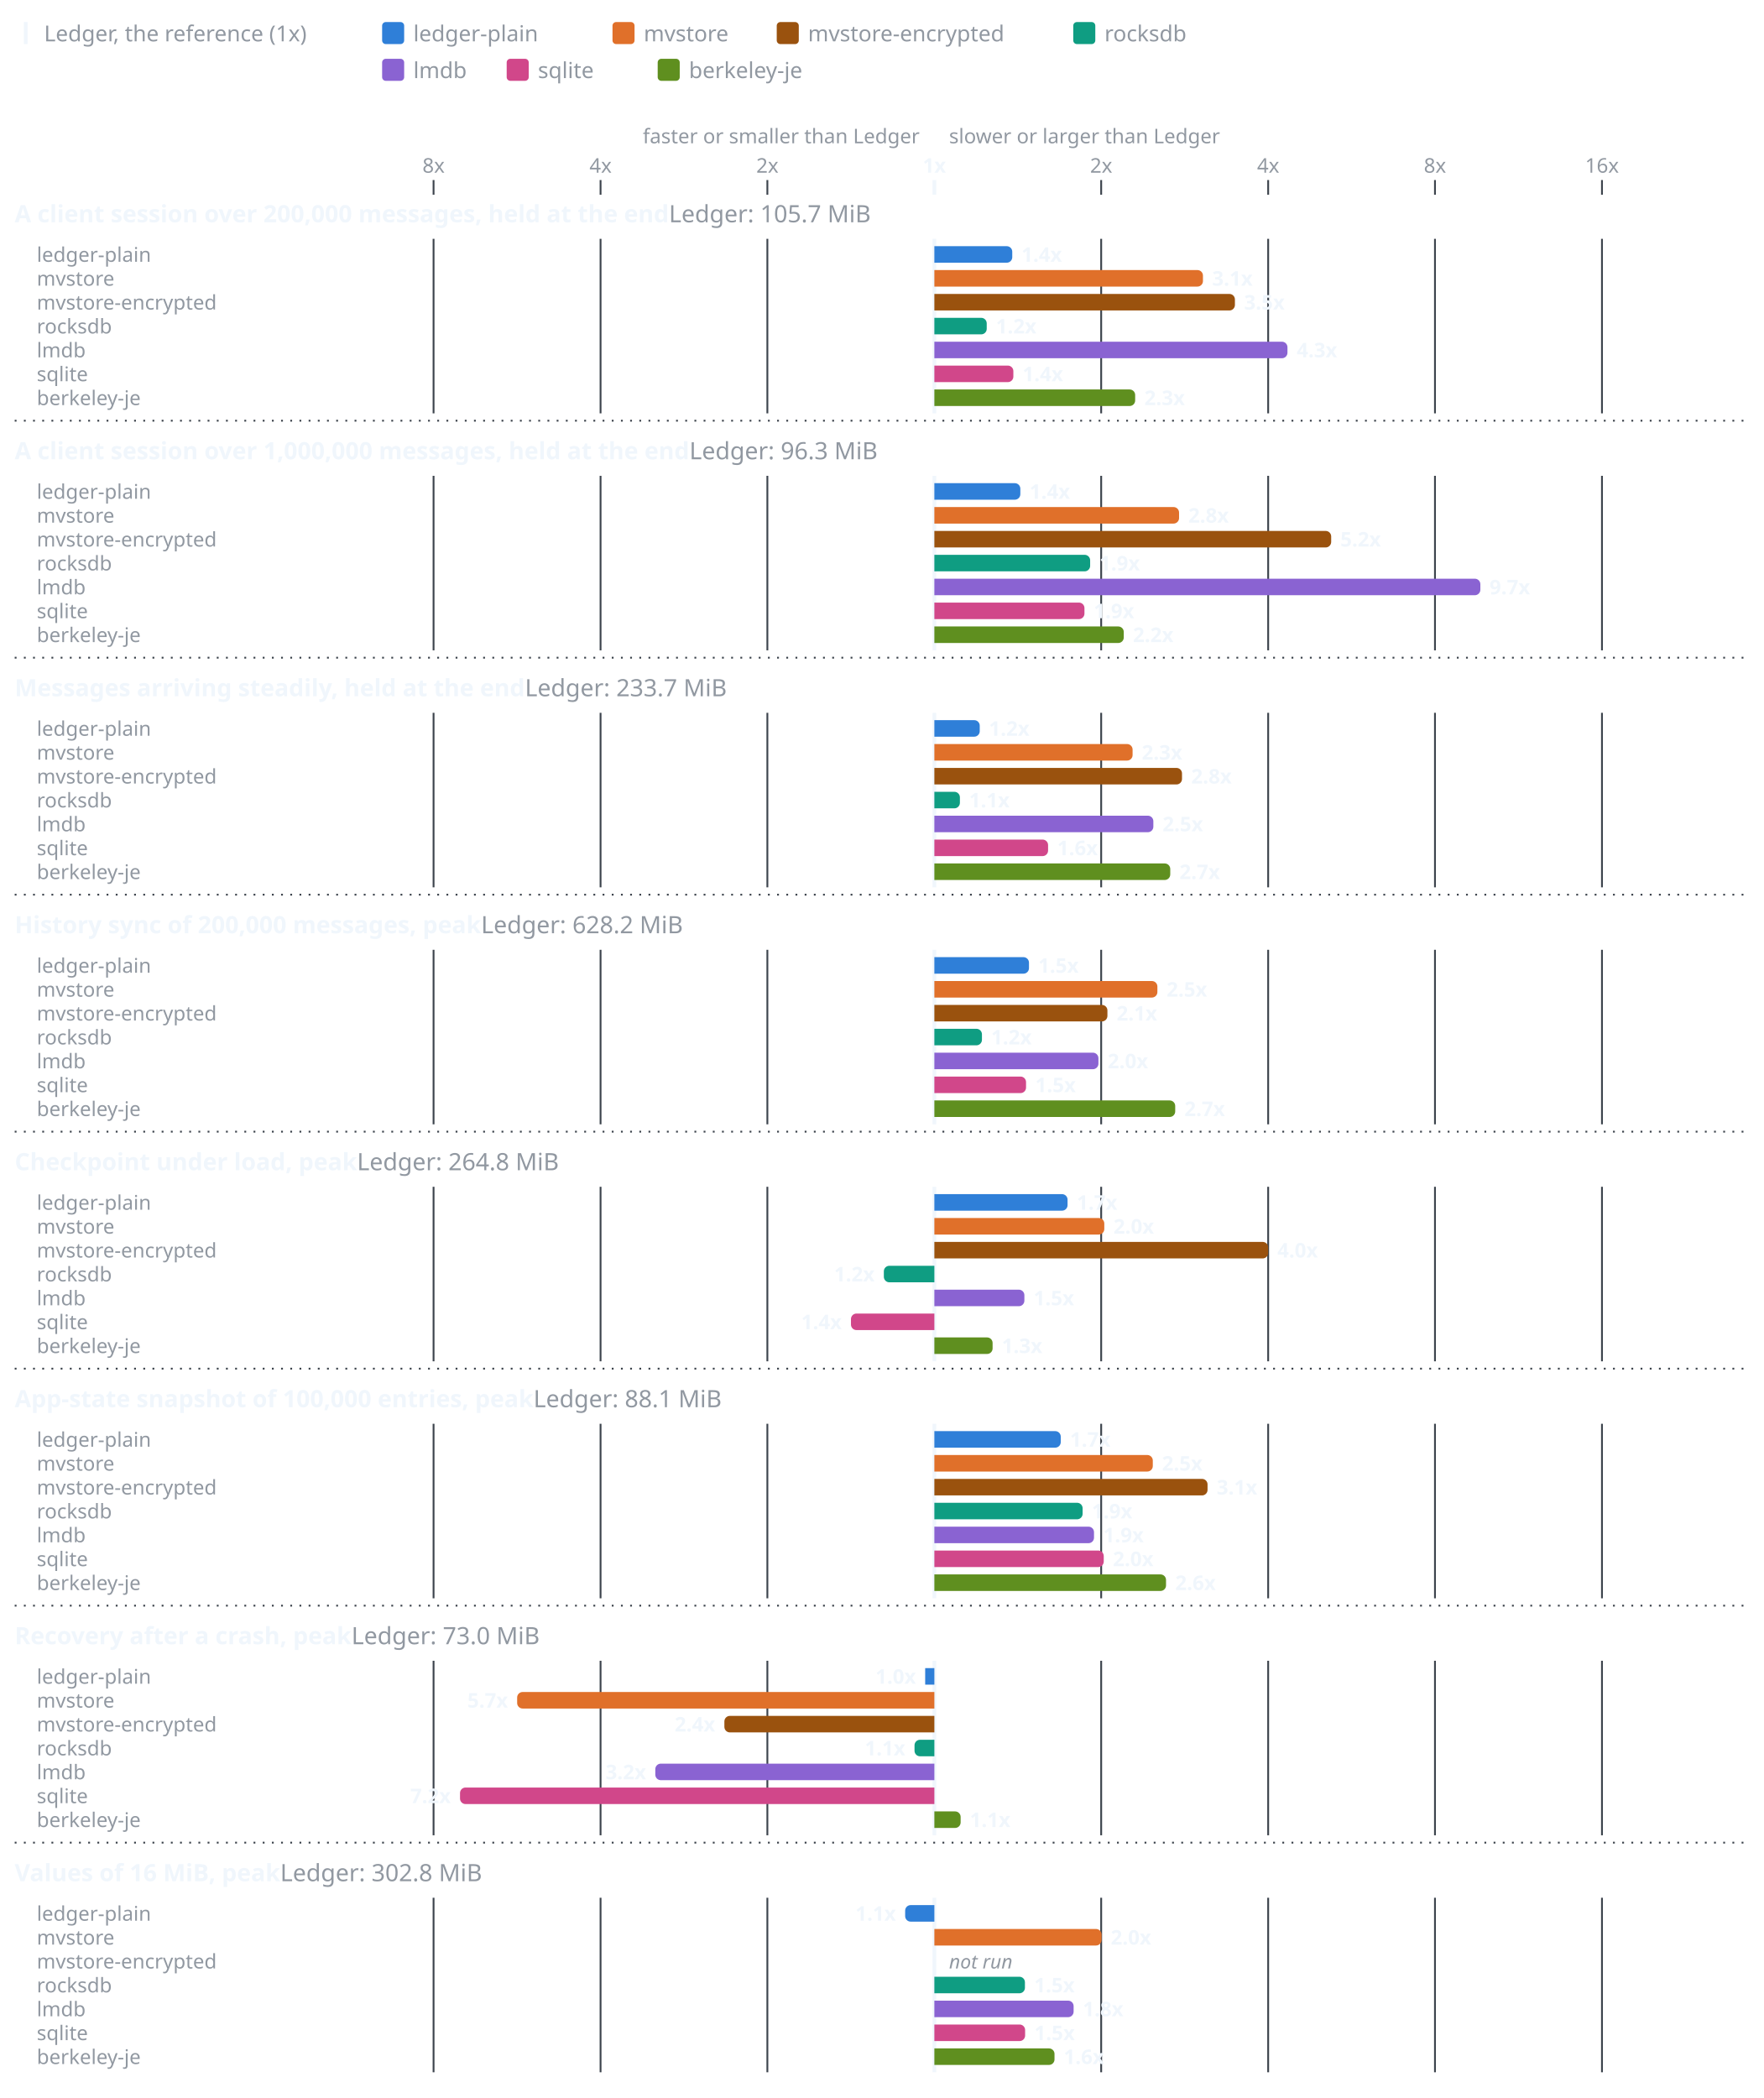
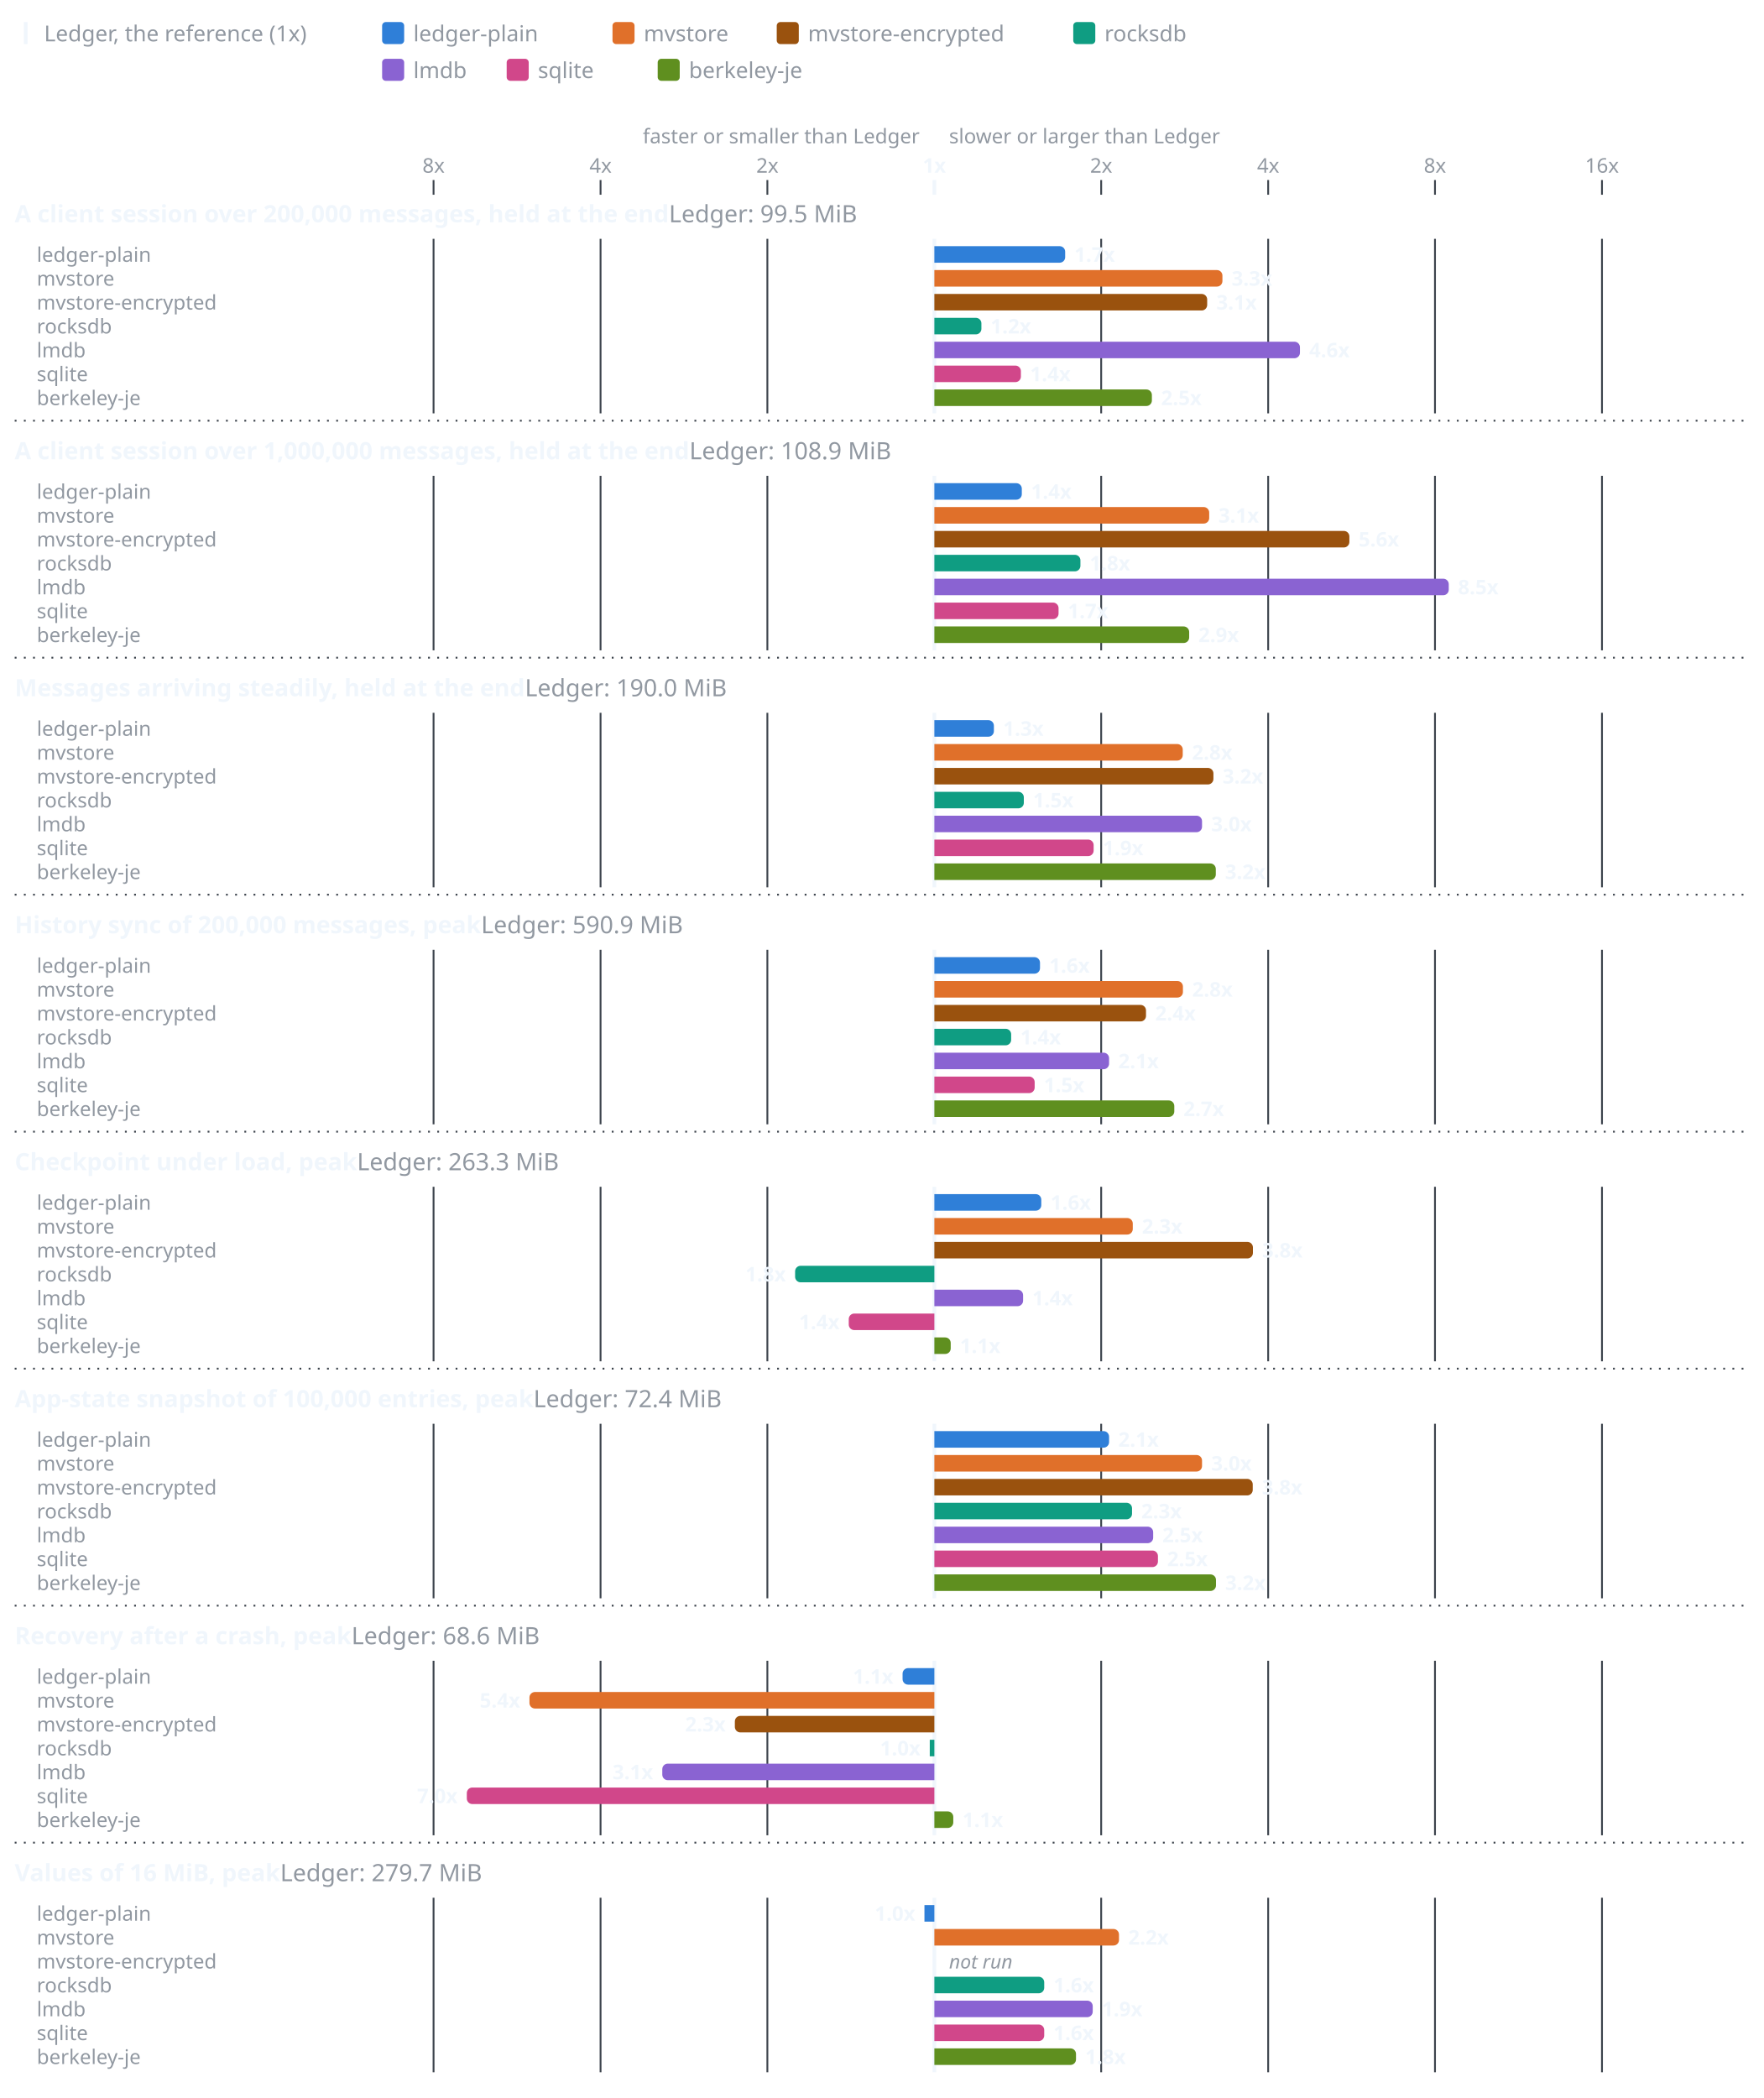
<svg xmlns="http://www.w3.org/2000/svg" viewBox="0 0 960 1142" width="960" height="1142" font-family="-apple-system, BlinkMacSystemFont, 'Segoe UI', 'Noto Sans', Helvetica, Arial, sans-serif" role="img" aria-label="Memory on Linux: each engine's cost relative to Ledger">
  <defs>
    <pattern id="hatch" width="5" height="5" patternUnits="userSpaceOnUse" patternTransform="rotate(45)">
      <rect width="5" height="5" fill="#8b949e" fill-opacity="0.25" />
      <line x1="0" y1="0" x2="0" y2="5" stroke="#8b949e" stroke-width="2.5" />
    </pattern>
  </defs>
  <line x1="14" y1="12" x2="14" y2="24" stroke="#f0f6fc" stroke-width="2" />
  <text x="24" y="22.5" font-size="12" fill="#9198a1">Ledger, the reference (1x)</text>
  <rect x="208" y="12" width="12" height="12" rx="2" fill="#2f7fd8" />
  <text x="225" y="22.5" font-size="12" fill="#9198a1">ledger-plain</text>
  <rect x="333.4" y="12" width="12" height="12" rx="2" fill="#e0702a" />
  <text x="350.4" y="22.5" font-size="12" fill="#9198a1">mvstore</text>
  <rect x="422.8" y="12" width="12" height="12" rx="2" fill="#9a520e" />
  <text x="439.8" y="22.5" font-size="12" fill="#9198a1">mvstore-encrypted</text>
  <rect x="584.2" y="12" width="12" height="12" rx="2" fill="#0f9d82" />
  <text x="601.2" y="22.5" font-size="12" fill="#9198a1">rocksdb</text>
  <rect x="208" y="32" width="12" height="12" rx="2" fill="#8a63d2" />
  <text x="225" y="42.5" font-size="12" fill="#9198a1">lmdb</text>
  <rect x="275.8" y="32" width="12" height="12" rx="2" fill="#d1478a" />
  <text x="292.8" y="42.5" font-size="12" fill="#9198a1">sqlite</text>
  <rect x="358.0" y="32" width="12" height="12" rx="2" fill="#5f8f1f" />
  <text x="375.0" y="42.5" font-size="12" fill="#9198a1">berkeley-je</text>
  <text x="500.6" y="78" font-size="11" text-anchor="end" fill="#9198a1">faster or smaller than Ledger</text>
  <text x="516.6" y="78" font-size="11" fill="#9198a1">slower or larger than Ledger</text>
  <line x1="236.0" y1="98.0" x2="236.0" y2="106.0" stroke="#3d444d" stroke-width="1" />
  <line x1="326.9" y1="98.0" x2="326.9" y2="106.0" stroke="#3d444d" stroke-width="1" />
  <line x1="417.7" y1="98.0" x2="417.7" y2="106.0" stroke="#3d444d" stroke-width="1" />
  <line x1="508.6" y1="98.0" x2="508.6" y2="106.0" stroke="#f0f6fc" stroke-width="2" />
  <line x1="599.4" y1="98.0" x2="599.4" y2="106.0" stroke="#3d444d" stroke-width="1" />
  <line x1="690.3" y1="98.0" x2="690.3" y2="106.0" stroke="#3d444d" stroke-width="1" />
  <line x1="781.1" y1="98.0" x2="781.1" y2="106.0" stroke="#3d444d" stroke-width="1" />
  <line x1="872.0" y1="98.0" x2="872.0" y2="106.0" stroke="#3d444d" stroke-width="1" />
  <text x="236.0" y="94" font-size="11" text-anchor="middle" fill="#9198a1">8x</text>
  <text x="326.9" y="94" font-size="11" text-anchor="middle" fill="#9198a1">4x</text>
  <text x="417.7" y="94" font-size="11" text-anchor="middle" fill="#9198a1">2x</text>
  <text x="508.6" y="94" font-size="11" text-anchor="middle" fill="#f0f6fc" font-weight="600">1x</text>
  <text x="599.4" y="94" font-size="11" text-anchor="middle" fill="#9198a1">2x</text>
  <text x="690.3" y="94" font-size="11" text-anchor="middle" fill="#9198a1">4x</text>
  <text x="781.1" y="94" font-size="11" text-anchor="middle" fill="#9198a1">8x</text>
  <text x="872.0" y="94" font-size="11" text-anchor="middle" fill="#9198a1">16x</text>
-   <text x="8" y="121" font-size="13" font-weight="600" fill="#f0f6fc">A client session over 200,000 messages, held at the end<tspan font-weight="400" fill="#9198a1">  Ledger: 105.7 MiB</tspan>
+   <text x="8" y="121" font-size="13" font-weight="600" fill="#f0f6fc">A client session over 200,000 messages, held at the end<tspan font-weight="400" fill="#9198a1">  Ledger: 99.5 MiB</tspan>
  </text>
  <line x1="236.0" y1="130.0" x2="236.0" y2="225.0" stroke="#3d444d" stroke-width="1" />
  <line x1="326.9" y1="130.0" x2="326.9" y2="225.0" stroke="#3d444d" stroke-width="1" />
  <line x1="417.7" y1="130.0" x2="417.7" y2="225.0" stroke="#3d444d" stroke-width="1" />
  <line x1="508.6" y1="130.0" x2="508.6" y2="225.0" stroke="#f0f6fc" stroke-width="2" />
  <line x1="599.4" y1="130.0" x2="599.4" y2="225.0" stroke="#3d444d" stroke-width="1" />
  <line x1="690.3" y1="130.0" x2="690.3" y2="225.0" stroke="#3d444d" stroke-width="1" />
  <line x1="781.1" y1="130.0" x2="781.1" y2="225.0" stroke="#3d444d" stroke-width="1" />
  <line x1="872.0" y1="130.0" x2="872.0" y2="225.0" stroke="#3d444d" stroke-width="1" />
  <text x="20" y="142.5" font-size="11" fill="#9198a1">ledger-plain</text>
-   <path d="M508.6,134.0H548.0a3,3 0 0 1 3,3v3a3,3 0 0 1 -3,3H508.6z" fill="#2f7fd8" />
-   <text x="556.0" y="142.5" font-size="11" font-weight="600" fill="#f0f6fc">1.4x</text>
+   <path d="M508.6,134.0H576.8a3,3 0 0 1 3,3v3a3,3 0 0 1 -3,3H508.6z" fill="#2f7fd8" />
+   <text x="584.8" y="142.5" font-size="11" font-weight="600" fill="#f0f6fc">1.7x</text>
  <text x="20" y="155.5" font-size="11" fill="#9198a1">mvstore</text>
-   <path d="M508.6,147.0H651.8a3,3 0 0 1 3,3v3a3,3 0 0 1 -3,3H508.6z" fill="#e0702a" />
-   <text x="659.8" y="155.5" font-size="11" font-weight="600" fill="#f0f6fc">3.1x</text>
+   <path d="M508.6,147.0H662.4a3,3 0 0 1 3,3v3a3,3 0 0 1 -3,3H508.6z" fill="#e0702a" />
+   <text x="670.4" y="155.5" font-size="11" font-weight="600" fill="#f0f6fc">3.3x</text>
  <text x="20" y="168.5" font-size="11" fill="#9198a1">mvstore-encrypted</text>
-   <path d="M508.6,160.0H669.2a3,3 0 0 1 3,3v3a3,3 0 0 1 -3,3H508.6z" fill="#9a520e" />
-   <text x="677.2" y="168.5" font-size="11" font-weight="600" fill="#f0f6fc">3.5x</text>
+   <path d="M508.6,160.0H654.1a3,3 0 0 1 3,3v3a3,3 0 0 1 -3,3H508.6z" fill="#9a520e" />
+   <text x="662.1" y="168.5" font-size="11" font-weight="600" fill="#f0f6fc">3.1x</text>
  <text x="20" y="181.5" font-size="11" fill="#9198a1">rocksdb</text>
-   <path d="M508.6,173.0H534.1a3,3 0 0 1 3,3v3a3,3 0 0 1 -3,3H508.6z" fill="#0f9d82" />
-   <text x="542.1" y="181.5" font-size="11" font-weight="600" fill="#f0f6fc">1.2x</text>
+   <path d="M508.6,173.0H531.2a3,3 0 0 1 3,3v3a3,3 0 0 1 -3,3H508.6z" fill="#0f9d82" />
+   <text x="539.2" y="181.5" font-size="11" font-weight="600" fill="#f0f6fc">1.2x</text>
  <text x="20" y="194.5" font-size="11" fill="#9198a1">lmdb</text>
-   <path d="M508.6,186.0H697.8a3,3 0 0 1 3,3v3a3,3 0 0 1 -3,3H508.6z" fill="#8a63d2" />
-   <text x="705.8" y="194.5" font-size="11" font-weight="600" fill="#f0f6fc">4.3x</text>
+   <path d="M508.6,186.0H704.6a3,3 0 0 1 3,3v3a3,3 0 0 1 -3,3H508.6z" fill="#8a63d2" />
+   <text x="712.6" y="194.5" font-size="11" font-weight="600" fill="#f0f6fc">4.6x</text>
  <text x="20" y="207.5" font-size="11" fill="#9198a1">sqlite</text>
-   <path d="M508.6,199.0H548.6a3,3 0 0 1 3,3v3a3,3 0 0 1 -3,3H508.6z" fill="#d1478a" />
-   <text x="556.6" y="207.5" font-size="11" font-weight="600" fill="#f0f6fc">1.4x</text>
+   <path d="M508.6,199.0H552.7a3,3 0 0 1 3,3v3a3,3 0 0 1 -3,3H508.6z" fill="#d1478a" />
+   <text x="560.7" y="207.5" font-size="11" font-weight="600" fill="#f0f6fc">1.4x</text>
  <text x="20" y="220.5" font-size="11" fill="#9198a1">berkeley-je</text>
-   <path d="M508.6,212.0H614.9a3,3 0 0 1 3,3v3a3,3 0 0 1 -3,3H508.6z" fill="#5f8f1f" />
-   <text x="622.9" y="220.5" font-size="11" font-weight="600" fill="#f0f6fc">2.3x</text>
+   <path d="M508.6,212.0H624.0a3,3 0 0 1 3,3v3a3,3 0 0 1 -3,3H508.6z" fill="#5f8f1f" />
+   <text x="632.0" y="220.5" font-size="11" font-weight="600" fill="#f0f6fc">2.5x</text>
  <line x1="8" y1="229.0" x2="952" y2="229.0" stroke="#3d444d" stroke-width="1" stroke-dasharray="1 4" />
-   <text x="8" y="250" font-size="13" font-weight="600" fill="#f0f6fc">A client session over 1,000,000 messages, held at the end<tspan font-weight="400" fill="#9198a1">  Ledger: 96.3 MiB</tspan>
+   <text x="8" y="250" font-size="13" font-weight="600" fill="#f0f6fc">A client session over 1,000,000 messages, held at the end<tspan font-weight="400" fill="#9198a1">  Ledger: 108.9 MiB</tspan>
  </text>
  <line x1="236.0" y1="259.0" x2="236.0" y2="354.0" stroke="#3d444d" stroke-width="1" />
  <line x1="326.9" y1="259.0" x2="326.9" y2="354.0" stroke="#3d444d" stroke-width="1" />
  <line x1="417.7" y1="259.0" x2="417.7" y2="354.0" stroke="#3d444d" stroke-width="1" />
  <line x1="508.6" y1="259.0" x2="508.6" y2="354.0" stroke="#f0f6fc" stroke-width="2" />
  <line x1="599.4" y1="259.0" x2="599.4" y2="354.0" stroke="#3d444d" stroke-width="1" />
  <line x1="690.3" y1="259.0" x2="690.3" y2="354.0" stroke="#3d444d" stroke-width="1" />
  <line x1="781.1" y1="259.0" x2="781.1" y2="354.0" stroke="#3d444d" stroke-width="1" />
  <line x1="872.0" y1="259.0" x2="872.0" y2="354.0" stroke="#3d444d" stroke-width="1" />
  <text x="20" y="271.5" font-size="11" fill="#9198a1">ledger-plain</text>
-   <path d="M508.6,263.0H552.4a3,3 0 0 1 3,3v3a3,3 0 0 1 -3,3H508.6z" fill="#2f7fd8" />
-   <text x="560.4" y="271.5" font-size="11" font-weight="600" fill="#f0f6fc">1.4x</text>
+   <path d="M508.6,263.0H553.2a3,3 0 0 1 3,3v3a3,3 0 0 1 -3,3H508.6z" fill="#2f7fd8" />
+   <text x="561.2" y="271.5" font-size="11" font-weight="600" fill="#f0f6fc">1.4x</text>
  <text x="20" y="284.5" font-size="11" fill="#9198a1">mvstore</text>
-   <path d="M508.6,276.0H638.8a3,3 0 0 1 3,3v3a3,3 0 0 1 -3,3H508.6z" fill="#e0702a" />
-   <text x="646.8" y="284.5" font-size="11" font-weight="600" fill="#f0f6fc">2.8x</text>
+   <path d="M508.6,276.0H655.2a3,3 0 0 1 3,3v3a3,3 0 0 1 -3,3H508.6z" fill="#e0702a" />
+   <text x="663.2" y="284.5" font-size="11" font-weight="600" fill="#f0f6fc">3.1x</text>
  <text x="20" y="297.5" font-size="11" fill="#9198a1">mvstore-encrypted</text>
-   <path d="M508.6,289.0H721.6a3,3 0 0 1 3,3v3a3,3 0 0 1 -3,3H508.6z" fill="#9a520e" />
-   <text x="729.6" y="297.5" font-size="11" font-weight="600" fill="#f0f6fc">5.2x</text>
+   <path d="M508.6,289.0H731.5a3,3 0 0 1 3,3v3a3,3 0 0 1 -3,3H508.6z" fill="#9a520e" />
+   <text x="739.5" y="297.5" font-size="11" font-weight="600" fill="#f0f6fc">5.6x</text>
  <text x="20" y="310.5" font-size="11" fill="#9198a1">rocksdb</text>
-   <path d="M508.6,302.0H590.4a3,3 0 0 1 3,3v3a3,3 0 0 1 -3,3H508.6z" fill="#0f9d82" />
-   <text x="598.4" y="310.5" font-size="11" font-weight="600" fill="#f0f6fc">1.9x</text>
+   <path d="M508.6,302.0H585.1a3,3 0 0 1 3,3v3a3,3 0 0 1 -3,3H508.6z" fill="#0f9d82" />
+   <text x="593.1" y="310.5" font-size="11" font-weight="600" fill="#f0f6fc">1.8x</text>
  <text x="20" y="323.5" font-size="11" fill="#9198a1">lmdb</text>
-   <path d="M508.6,315.0H802.8a3,3 0 0 1 3,3v3a3,3 0 0 1 -3,3H508.6z" fill="#8a63d2" />
-   <text x="810.8" y="323.5" font-size="11" font-weight="600" fill="#f0f6fc">9.7x</text>
+   <path d="M508.6,315.0H785.6a3,3 0 0 1 3,3v3a3,3 0 0 1 -3,3H508.6z" fill="#8a63d2" />
+   <text x="793.6" y="323.5" font-size="11" font-weight="600" fill="#f0f6fc">8.5x</text>
  <text x="20" y="336.5" font-size="11" fill="#9198a1">sqlite</text>
-   <path d="M508.6,328.0H587.3a3,3 0 0 1 3,3v3a3,3 0 0 1 -3,3H508.6z" fill="#d1478a" />
-   <text x="595.3" y="336.5" font-size="11" font-weight="600" fill="#f0f6fc">1.9x</text>
+   <path d="M508.6,328.0H573.2a3,3 0 0 1 3,3v3a3,3 0 0 1 -3,3H508.6z" fill="#d1478a" />
+   <text x="581.2" y="336.5" font-size="11" font-weight="600" fill="#f0f6fc">1.7x</text>
  <text x="20" y="349.5" font-size="11" fill="#9198a1">berkeley-je</text>
-   <path d="M508.6,341.0H608.7a3,3 0 0 1 3,3v3a3,3 0 0 1 -3,3H508.6z" fill="#5f8f1f" />
-   <text x="616.7" y="349.5" font-size="11" font-weight="600" fill="#f0f6fc">2.2x</text>
+   <path d="M508.6,341.0H644.3a3,3 0 0 1 3,3v3a3,3 0 0 1 -3,3H508.6z" fill="#5f8f1f" />
+   <text x="652.3" y="349.5" font-size="11" font-weight="600" fill="#f0f6fc">2.9x</text>
  <line x1="8" y1="358.0" x2="952" y2="358.0" stroke="#3d444d" stroke-width="1" stroke-dasharray="1 4" />
-   <text x="8" y="379" font-size="13" font-weight="600" fill="#f0f6fc">Messages arriving steadily, held at the end<tspan font-weight="400" fill="#9198a1">  Ledger: 233.7 MiB</tspan>
+   <text x="8" y="379" font-size="13" font-weight="600" fill="#f0f6fc">Messages arriving steadily, held at the end<tspan font-weight="400" fill="#9198a1">  Ledger: 190.0 MiB</tspan>
  </text>
  <line x1="236.0" y1="388.0" x2="236.0" y2="483.0" stroke="#3d444d" stroke-width="1" />
  <line x1="326.9" y1="388.0" x2="326.9" y2="483.0" stroke="#3d444d" stroke-width="1" />
  <line x1="417.7" y1="388.0" x2="417.7" y2="483.0" stroke="#3d444d" stroke-width="1" />
  <line x1="508.6" y1="388.0" x2="508.6" y2="483.0" stroke="#f0f6fc" stroke-width="2" />
  <line x1="599.4" y1="388.0" x2="599.4" y2="483.0" stroke="#3d444d" stroke-width="1" />
  <line x1="690.3" y1="388.0" x2="690.3" y2="483.0" stroke="#3d444d" stroke-width="1" />
  <line x1="781.1" y1="388.0" x2="781.1" y2="483.0" stroke="#3d444d" stroke-width="1" />
  <line x1="872.0" y1="388.0" x2="872.0" y2="483.0" stroke="#3d444d" stroke-width="1" />
  <text x="20" y="400.5" font-size="11" fill="#9198a1">ledger-plain</text>
-   <path d="M508.6,392.0H530.3a3,3 0 0 1 3,3v3a3,3 0 0 1 -3,3H508.6z" fill="#2f7fd8" />
-   <text x="538.3" y="400.5" font-size="11" font-weight="600" fill="#f0f6fc">1.2x</text>
+   <path d="M508.6,392.0H538.0a3,3 0 0 1 3,3v3a3,3 0 0 1 -3,3H508.6z" fill="#2f7fd8" />
+   <text x="546.0" y="400.5" font-size="11" font-weight="600" fill="#f0f6fc">1.3x</text>
  <text x="20" y="413.5" font-size="11" fill="#9198a1">mvstore</text>
-   <path d="M508.6,405.0H613.5a3,3 0 0 1 3,3v3a3,3 0 0 1 -3,3H508.6z" fill="#e0702a" />
-   <text x="621.5" y="413.5" font-size="11" font-weight="600" fill="#f0f6fc">2.3x</text>
+   <path d="M508.6,405.0H640.8a3,3 0 0 1 3,3v3a3,3 0 0 1 -3,3H508.6z" fill="#e0702a" />
+   <text x="648.8" y="413.5" font-size="11" font-weight="600" fill="#f0f6fc">2.8x</text>
  <text x="20" y="426.5" font-size="11" fill="#9198a1">mvstore-encrypted</text>
-   <path d="M508.6,418.0H640.4a3,3 0 0 1 3,3v3a3,3 0 0 1 -3,3H508.6z" fill="#9a520e" />
-   <text x="648.4" y="426.5" font-size="11" font-weight="600" fill="#f0f6fc">2.8x</text>
+   <path d="M508.6,418.0H657.5a3,3 0 0 1 3,3v3a3,3 0 0 1 -3,3H508.6z" fill="#9a520e" />
+   <text x="665.5" y="426.5" font-size="11" font-weight="600" fill="#f0f6fc">3.2x</text>
  <text x="20" y="439.5" font-size="11" fill="#9198a1">rocksdb</text>
-   <path d="M508.6,431.0H519.5a3,3 0 0 1 3,3v3a3,3 0 0 1 -3,3H508.6z" fill="#0f9d82" />
-   <text x="527.5" y="439.5" font-size="11" font-weight="600" fill="#f0f6fc">1.1x</text>
+   <path d="M508.6,431.0H554.3a3,3 0 0 1 3,3v3a3,3 0 0 1 -3,3H508.6z" fill="#0f9d82" />
+   <text x="562.3" y="439.5" font-size="11" font-weight="600" fill="#f0f6fc">1.5x</text>
  <text x="20" y="452.5" font-size="11" fill="#9198a1">lmdb</text>
-   <path d="M508.6,444.0H624.8a3,3 0 0 1 3,3v3a3,3 0 0 1 -3,3H508.6z" fill="#8a63d2" />
-   <text x="632.8" y="452.5" font-size="11" font-weight="600" fill="#f0f6fc">2.5x</text>
+   <path d="M508.6,444.0H651.3a3,3 0 0 1 3,3v3a3,3 0 0 1 -3,3H508.6z" fill="#8a63d2" />
+   <text x="659.3" y="452.5" font-size="11" font-weight="600" fill="#f0f6fc">3.0x</text>
  <text x="20" y="465.5" font-size="11" fill="#9198a1">sqlite</text>
-   <path d="M508.6,457.0H567.5a3,3 0 0 1 3,3v3a3,3 0 0 1 -3,3H508.6z" fill="#d1478a" />
-   <text x="575.5" y="465.5" font-size="11" font-weight="600" fill="#f0f6fc">1.6x</text>
+   <path d="M508.6,457.0H592.3a3,3 0 0 1 3,3v3a3,3 0 0 1 -3,3H508.6z" fill="#d1478a" />
+   <text x="600.3" y="465.5" font-size="11" font-weight="600" fill="#f0f6fc">1.9x</text>
  <text x="20" y="478.5" font-size="11" fill="#9198a1">berkeley-je</text>
-   <path d="M508.6,470.0H634.0a3,3 0 0 1 3,3v3a3,3 0 0 1 -3,3H508.6z" fill="#5f8f1f" />
-   <text x="642.0" y="478.5" font-size="11" font-weight="600" fill="#f0f6fc">2.7x</text>
+   <path d="M508.6,470.0H658.8a3,3 0 0 1 3,3v3a3,3 0 0 1 -3,3H508.6z" fill="#5f8f1f" />
+   <text x="666.8" y="478.5" font-size="11" font-weight="600" fill="#f0f6fc">3.2x</text>
  <line x1="8" y1="487.0" x2="952" y2="487.0" stroke="#3d444d" stroke-width="1" stroke-dasharray="1 4" />
-   <text x="8" y="508" font-size="13" font-weight="600" fill="#f0f6fc">History sync of 200,000 messages, peak<tspan font-weight="400" fill="#9198a1">  Ledger: 628.2 MiB</tspan>
+   <text x="8" y="508" font-size="13" font-weight="600" fill="#f0f6fc">History sync of 200,000 messages, peak<tspan font-weight="400" fill="#9198a1">  Ledger: 590.9 MiB</tspan>
  </text>
  <line x1="236.0" y1="517.0" x2="236.0" y2="612.0" stroke="#3d444d" stroke-width="1" />
  <line x1="326.9" y1="517.0" x2="326.9" y2="612.0" stroke="#3d444d" stroke-width="1" />
  <line x1="417.7" y1="517.0" x2="417.7" y2="612.0" stroke="#3d444d" stroke-width="1" />
  <line x1="508.6" y1="517.0" x2="508.6" y2="612.0" stroke="#f0f6fc" stroke-width="2" />
  <line x1="599.4" y1="517.0" x2="599.4" y2="612.0" stroke="#3d444d" stroke-width="1" />
  <line x1="690.3" y1="517.0" x2="690.3" y2="612.0" stroke="#3d444d" stroke-width="1" />
  <line x1="781.1" y1="517.0" x2="781.1" y2="612.0" stroke="#3d444d" stroke-width="1" />
  <line x1="872.0" y1="517.0" x2="872.0" y2="612.0" stroke="#3d444d" stroke-width="1" />
  <text x="20" y="529.5" font-size="11" fill="#9198a1">ledger-plain</text>
-   <path d="M508.6,521.0H557.1a3,3 0 0 1 3,3v3a3,3 0 0 1 -3,3H508.6z" fill="#2f7fd8" />
-   <text x="565.1" y="529.5" font-size="11" font-weight="600" fill="#f0f6fc">1.5x</text>
+   <path d="M508.6,521.0H563.1a3,3 0 0 1 3,3v3a3,3 0 0 1 -3,3H508.6z" fill="#2f7fd8" />
+   <text x="571.1" y="529.5" font-size="11" font-weight="600" fill="#f0f6fc">1.6x</text>
  <text x="20" y="542.5" font-size="11" fill="#9198a1">mvstore</text>
-   <path d="M508.6,534.0H627.0a3,3 0 0 1 3,3v3a3,3 0 0 1 -3,3H508.6z" fill="#e0702a" />
-   <text x="635.0" y="542.5" font-size="11" font-weight="600" fill="#f0f6fc">2.5x</text>
+   <path d="M508.6,534.0H640.9a3,3 0 0 1 3,3v3a3,3 0 0 1 -3,3H508.6z" fill="#e0702a" />
+   <text x="648.9" y="542.5" font-size="11" font-weight="600" fill="#f0f6fc">2.8x</text>
  <text x="20" y="555.5" font-size="11" fill="#9198a1">mvstore-encrypted</text>
-   <path d="M508.6,547.0H599.8a3,3 0 0 1 3,3v3a3,3 0 0 1 -3,3H508.6z" fill="#9a520e" />
-   <text x="607.8" y="555.5" font-size="11" font-weight="600" fill="#f0f6fc">2.1x</text>
+   <path d="M508.6,547.0H620.8a3,3 0 0 1 3,3v3a3,3 0 0 1 -3,3H508.6z" fill="#9a520e" />
+   <text x="628.8" y="555.5" font-size="11" font-weight="600" fill="#f0f6fc">2.4x</text>
  <text x="20" y="568.5" font-size="11" fill="#9198a1">rocksdb</text>
-   <path d="M508.6,560.0H531.5a3,3 0 0 1 3,3v3a3,3 0 0 1 -3,3H508.6z" fill="#0f9d82" />
-   <text x="539.5" y="568.5" font-size="11" font-weight="600" fill="#f0f6fc">1.2x</text>
+   <path d="M508.6,560.0H547.4a3,3 0 0 1 3,3v3a3,3 0 0 1 -3,3H508.6z" fill="#0f9d82" />
+   <text x="555.4" y="568.5" font-size="11" font-weight="600" fill="#f0f6fc">1.4x</text>
  <text x="20" y="581.5" font-size="11" fill="#9198a1">lmdb</text>
-   <path d="M508.6,573.0H594.9a3,3 0 0 1 3,3v3a3,3 0 0 1 -3,3H508.6z" fill="#8a63d2" />
-   <text x="602.9" y="581.5" font-size="11" font-weight="600" fill="#f0f6fc">2.0x</text>
+   <path d="M508.6,573.0H600.7a3,3 0 0 1 3,3v3a3,3 0 0 1 -3,3H508.6z" fill="#8a63d2" />
+   <text x="608.7" y="581.5" font-size="11" font-weight="600" fill="#f0f6fc">2.1x</text>
  <text x="20" y="594.5" font-size="11" fill="#9198a1">sqlite</text>
-   <path d="M508.6,586.0H555.5a3,3 0 0 1 3,3v3a3,3 0 0 1 -3,3H508.6z" fill="#d1478a" />
-   <text x="563.5" y="594.5" font-size="11" font-weight="600" fill="#f0f6fc">1.5x</text>
+   <path d="M508.6,586.0H560.2a3,3 0 0 1 3,3v3a3,3 0 0 1 -3,3H508.6z" fill="#d1478a" />
+   <text x="568.2" y="594.5" font-size="11" font-weight="600" fill="#f0f6fc">1.5x</text>
  <text x="20" y="607.5" font-size="11" fill="#9198a1">berkeley-je</text>
-   <path d="M508.6,599.0H636.7a3,3 0 0 1 3,3v3a3,3 0 0 1 -3,3H508.6z" fill="#5f8f1f" />
-   <text x="644.7" y="607.5" font-size="11" font-weight="600" fill="#f0f6fc">2.7x</text>
+   <path d="M508.6,599.0H636.2a3,3 0 0 1 3,3v3a3,3 0 0 1 -3,3H508.6z" fill="#5f8f1f" />
+   <text x="644.2" y="607.5" font-size="11" font-weight="600" fill="#f0f6fc">2.7x</text>
  <line x1="8" y1="616.0" x2="952" y2="616.0" stroke="#3d444d" stroke-width="1" stroke-dasharray="1 4" />
-   <text x="8" y="637" font-size="13" font-weight="600" fill="#f0f6fc">Checkpoint under load, peak<tspan font-weight="400" fill="#9198a1">  Ledger: 264.8 MiB</tspan>
+   <text x="8" y="637" font-size="13" font-weight="600" fill="#f0f6fc">Checkpoint under load, peak<tspan font-weight="400" fill="#9198a1">  Ledger: 263.3 MiB</tspan>
  </text>
  <line x1="236.0" y1="646.0" x2="236.0" y2="741.0" stroke="#3d444d" stroke-width="1" />
  <line x1="326.9" y1="646.0" x2="326.9" y2="741.0" stroke="#3d444d" stroke-width="1" />
  <line x1="417.7" y1="646.0" x2="417.7" y2="741.0" stroke="#3d444d" stroke-width="1" />
  <line x1="508.6" y1="646.0" x2="508.6" y2="741.0" stroke="#f0f6fc" stroke-width="2" />
  <line x1="599.4" y1="646.0" x2="599.4" y2="741.0" stroke="#3d444d" stroke-width="1" />
  <line x1="690.3" y1="646.0" x2="690.3" y2="741.0" stroke="#3d444d" stroke-width="1" />
  <line x1="781.1" y1="646.0" x2="781.1" y2="741.0" stroke="#3d444d" stroke-width="1" />
  <line x1="872.0" y1="646.0" x2="872.0" y2="741.0" stroke="#3d444d" stroke-width="1" />
  <text x="20" y="658.5" font-size="11" fill="#9198a1">ledger-plain</text>
-   <path d="M508.6,650.0H578.1a3,3 0 0 1 3,3v3a3,3 0 0 1 -3,3H508.6z" fill="#2f7fd8" />
-   <text x="586.1" y="658.5" font-size="11" font-weight="600" fill="#f0f6fc">1.7x</text>
+   <path d="M508.6,650.0H563.8a3,3 0 0 1 3,3v3a3,3 0 0 1 -3,3H508.6z" fill="#2f7fd8" />
+   <text x="571.8" y="658.5" font-size="11" font-weight="600" fill="#f0f6fc">1.6x</text>
  <text x="20" y="671.5" font-size="11" fill="#9198a1">mvstore</text>
-   <path d="M508.6,663.0H598.1a3,3 0 0 1 3,3v3a3,3 0 0 1 -3,3H508.6z" fill="#e0702a" />
-   <text x="606.1" y="671.5" font-size="11" font-weight="600" fill="#f0f6fc">2.0x</text>
+   <path d="M508.6,663.0H613.6a3,3 0 0 1 3,3v3a3,3 0 0 1 -3,3H508.6z" fill="#e0702a" />
+   <text x="621.6" y="671.5" font-size="11" font-weight="600" fill="#f0f6fc">2.3x</text>
  <text x="20" y="684.5" font-size="11" fill="#9198a1">mvstore-encrypted</text>
-   <path d="M508.6,676.0H687.3a3,3 0 0 1 3,3v3a3,3 0 0 1 -3,3H508.6z" fill="#9a520e" />
-   <text x="695.3" y="684.5" font-size="11" font-weight="600" fill="#f0f6fc">4.0x</text>
+   <path d="M508.6,676.0H679.0a3,3 0 0 1 3,3v3a3,3 0 0 1 -3,3H508.6z" fill="#9a520e" />
+   <text x="687.0" y="684.5" font-size="11" font-weight="600" fill="#f0f6fc">3.8x</text>
  <text x="20" y="697.5" font-size="11" fill="#9198a1">rocksdb</text>
-   <path d="M508.6,689.0H484.1a3,3 0 0 0 -3,3v3a3,3 0 0 0 3,3H508.6z" fill="#0f9d82" />
-   <text x="476.1" y="697.5" font-size="11" font-weight="600" text-anchor="end" fill="#f0f6fc">1.2x</text>
+   <path d="M508.6,689.0H435.8a3,3 0 0 0 -3,3v3a3,3 0 0 0 3,3H508.6z" fill="#0f9d82" />
+   <text x="427.8" y="697.5" font-size="11" font-weight="600" text-anchor="end" fill="#f0f6fc">1.8x</text>
  <text x="20" y="710.5" font-size="11" fill="#9198a1">lmdb</text>
-   <path d="M508.6,702.0H554.6a3,3 0 0 1 3,3v3a3,3 0 0 1 -3,3H508.6z" fill="#8a63d2" />
-   <text x="562.6" y="710.5" font-size="11" font-weight="600" fill="#f0f6fc">1.5x</text>
+   <path d="M508.6,702.0H553.9a3,3 0 0 1 3,3v3a3,3 0 0 1 -3,3H508.6z" fill="#8a63d2" />
+   <text x="561.9" y="710.5" font-size="11" font-weight="600" fill="#f0f6fc">1.4x</text>
  <text x="20" y="723.5" font-size="11" fill="#9198a1">sqlite</text>
-   <path d="M508.6,715.0H466.2a3,3 0 0 0 -3,3v3a3,3 0 0 0 3,3H508.6z" fill="#d1478a" />
-   <text x="458.2" y="723.5" font-size="11" font-weight="600" text-anchor="end" fill="#f0f6fc">1.4x</text>
+   <path d="M508.6,715.0H465.0a3,3 0 0 0 -3,3v3a3,3 0 0 0 3,3H508.6z" fill="#d1478a" />
+   <text x="457.0" y="723.5" font-size="11" font-weight="600" text-anchor="end" fill="#f0f6fc">1.4x</text>
  <text x="20" y="736.5" font-size="11" fill="#9198a1">berkeley-je</text>
-   <path d="M508.6,728.0H537.3a3,3 0 0 1 3,3v3a3,3 0 0 1 -3,3H508.6z" fill="#5f8f1f" />
-   <text x="545.3" y="736.5" font-size="11" font-weight="600" fill="#f0f6fc">1.3x</text>
+   <path d="M508.6,728.0H514.5a3,3 0 0 1 3,3v3a3,3 0 0 1 -3,3H508.6z" fill="#5f8f1f" />
+   <text x="522.5" y="736.5" font-size="11" font-weight="600" fill="#f0f6fc">1.1x</text>
  <line x1="8" y1="745.0" x2="952" y2="745.0" stroke="#3d444d" stroke-width="1" stroke-dasharray="1 4" />
-   <text x="8" y="766" font-size="13" font-weight="600" fill="#f0f6fc">App-state snapshot of 100,000 entries, peak<tspan font-weight="400" fill="#9198a1">  Ledger: 88.1 MiB</tspan>
+   <text x="8" y="766" font-size="13" font-weight="600" fill="#f0f6fc">App-state snapshot of 100,000 entries, peak<tspan font-weight="400" fill="#9198a1">  Ledger: 72.4 MiB</tspan>
  </text>
  <line x1="236.0" y1="775.0" x2="236.0" y2="870.0" stroke="#3d444d" stroke-width="1" />
  <line x1="326.9" y1="775.0" x2="326.9" y2="870.0" stroke="#3d444d" stroke-width="1" />
  <line x1="417.7" y1="775.0" x2="417.7" y2="870.0" stroke="#3d444d" stroke-width="1" />
  <line x1="508.6" y1="775.0" x2="508.6" y2="870.0" stroke="#f0f6fc" stroke-width="2" />
  <line x1="599.4" y1="775.0" x2="599.4" y2="870.0" stroke="#3d444d" stroke-width="1" />
  <line x1="690.3" y1="775.0" x2="690.3" y2="870.0" stroke="#3d444d" stroke-width="1" />
  <line x1="781.1" y1="775.0" x2="781.1" y2="870.0" stroke="#3d444d" stroke-width="1" />
  <line x1="872.0" y1="775.0" x2="872.0" y2="870.0" stroke="#3d444d" stroke-width="1" />
  <text x="20" y="787.5" font-size="11" fill="#9198a1">ledger-plain</text>
-   <path d="M508.6,779.0H574.4a3,3 0 0 1 3,3v3a3,3 0 0 1 -3,3H508.6z" fill="#2f7fd8" />
-   <text x="582.4" y="787.5" font-size="11" font-weight="600" fill="#f0f6fc">1.7x</text>
+   <path d="M508.6,779.0H600.7a3,3 0 0 1 3,3v3a3,3 0 0 1 -3,3H508.6z" fill="#2f7fd8" />
+   <text x="608.7" y="787.5" font-size="11" font-weight="600" fill="#f0f6fc">2.1x</text>
  <text x="20" y="800.5" font-size="11" fill="#9198a1">mvstore</text>
-   <path d="M508.6,792.0H624.5a3,3 0 0 1 3,3v3a3,3 0 0 1 -3,3H508.6z" fill="#e0702a" />
-   <text x="632.5" y="800.5" font-size="11" font-weight="600" fill="#f0f6fc">2.5x</text>
+   <path d="M508.6,792.0H651.3a3,3 0 0 1 3,3v3a3,3 0 0 1 -3,3H508.6z" fill="#e0702a" />
+   <text x="659.3" y="800.5" font-size="11" font-weight="600" fill="#f0f6fc">3.0x</text>
  <text x="20" y="813.5" font-size="11" fill="#9198a1">mvstore-encrypted</text>
-   <path d="M508.6,805.0H654.3a3,3 0 0 1 3,3v3a3,3 0 0 1 -3,3H508.6z" fill="#9a520e" />
-   <text x="662.3" y="813.5" font-size="11" font-weight="600" fill="#f0f6fc">3.1x</text>
+   <path d="M508.6,805.0H678.9a3,3 0 0 1 3,3v3a3,3 0 0 1 -3,3H508.6z" fill="#9a520e" />
+   <text x="686.9" y="813.5" font-size="11" font-weight="600" fill="#f0f6fc">3.8x</text>
  <text x="20" y="826.5" font-size="11" fill="#9198a1">rocksdb</text>
-   <path d="M508.6,818.0H586.3a3,3 0 0 1 3,3v3a3,3 0 0 1 -3,3H508.6z" fill="#0f9d82" />
-   <text x="594.3" y="826.5" font-size="11" font-weight="600" fill="#f0f6fc">1.9x</text>
+   <path d="M508.6,818.0H613.2a3,3 0 0 1 3,3v3a3,3 0 0 1 -3,3H508.6z" fill="#0f9d82" />
+   <text x="621.2" y="826.5" font-size="11" font-weight="600" fill="#f0f6fc">2.3x</text>
  <text x="20" y="839.5" font-size="11" fill="#9198a1">lmdb</text>
-   <path d="M508.6,831.0H592.5a3,3 0 0 1 3,3v3a3,3 0 0 1 -3,3H508.6z" fill="#8a63d2" />
-   <text x="600.5" y="839.5" font-size="11" font-weight="600" fill="#f0f6fc">1.9x</text>
+   <path d="M508.6,831.0H624.7a3,3 0 0 1 3,3v3a3,3 0 0 1 -3,3H508.6z" fill="#8a63d2" />
+   <text x="632.7" y="839.5" font-size="11" font-weight="600" fill="#f0f6fc">2.5x</text>
  <text x="20" y="852.5" font-size="11" fill="#9198a1">sqlite</text>
-   <path d="M508.6,844.0H597.8a3,3 0 0 1 3,3v3a3,3 0 0 1 -3,3H508.6z" fill="#d1478a" />
-   <text x="605.8" y="852.5" font-size="11" font-weight="600" fill="#f0f6fc">2.0x</text>
+   <path d="M508.6,844.0H627.3a3,3 0 0 1 3,3v3a3,3 0 0 1 -3,3H508.6z" fill="#d1478a" />
+   <text x="635.3" y="852.5" font-size="11" font-weight="600" fill="#f0f6fc">2.5x</text>
  <text x="20" y="865.5" font-size="11" fill="#9198a1">berkeley-je</text>
-   <path d="M508.6,857.0H631.7a3,3 0 0 1 3,3v3a3,3 0 0 1 -3,3H508.6z" fill="#5f8f1f" />
-   <text x="639.7" y="865.5" font-size="11" font-weight="600" fill="#f0f6fc">2.6x</text>
+   <path d="M508.6,857.0H658.9a3,3 0 0 1 3,3v3a3,3 0 0 1 -3,3H508.6z" fill="#5f8f1f" />
+   <text x="666.9" y="865.5" font-size="11" font-weight="600" fill="#f0f6fc">3.2x</text>
  <line x1="8" y1="874.0" x2="952" y2="874.0" stroke="#3d444d" stroke-width="1" stroke-dasharray="1 4" />
-   <text x="8" y="895" font-size="13" font-weight="600" fill="#f0f6fc">Recovery after a crash, peak<tspan font-weight="400" fill="#9198a1">  Ledger: 73.0 MiB</tspan>
+   <text x="8" y="895" font-size="13" font-weight="600" fill="#f0f6fc">Recovery after a crash, peak<tspan font-weight="400" fill="#9198a1">  Ledger: 68.6 MiB</tspan>
  </text>
  <line x1="236.0" y1="904.0" x2="236.0" y2="999.0" stroke="#3d444d" stroke-width="1" />
  <line x1="326.9" y1="904.0" x2="326.9" y2="999.0" stroke="#3d444d" stroke-width="1" />
  <line x1="417.7" y1="904.0" x2="417.7" y2="999.0" stroke="#3d444d" stroke-width="1" />
  <line x1="508.6" y1="904.0" x2="508.6" y2="999.0" stroke="#f0f6fc" stroke-width="2" />
  <line x1="599.4" y1="904.0" x2="599.4" y2="999.0" stroke="#3d444d" stroke-width="1" />
  <line x1="690.3" y1="904.0" x2="690.3" y2="999.0" stroke="#3d444d" stroke-width="1" />
  <line x1="781.1" y1="904.0" x2="781.1" y2="999.0" stroke="#3d444d" stroke-width="1" />
  <line x1="872.0" y1="904.0" x2="872.0" y2="999.0" stroke="#3d444d" stroke-width="1" />
  <text x="20" y="916.5" font-size="11" fill="#9198a1">ledger-plain</text>
-   <path d="M503.6,908.0h5.0v9h-5.0z" fill="#2f7fd8" />
-   <text x="498.6" y="916.5" font-size="11" font-weight="600" text-anchor="end" fill="#f0f6fc">1.0x</text>
+   <path d="M508.6,908.0H494.3a3,3 0 0 0 -3,3v3a3,3 0 0 0 3,3H508.6z" fill="#2f7fd8" />
+   <text x="486.3" y="916.5" font-size="11" font-weight="600" text-anchor="end" fill="#f0f6fc">1.1x</text>
  <text x="20" y="929.5" font-size="11" fill="#9198a1">mvstore</text>
-   <path d="M508.6,921.0H284.5a3,3 0 0 0 -3,3v3a3,3 0 0 0 3,3H508.6z" fill="#e0702a" />
-   <text x="276.5" y="929.5" font-size="11" font-weight="600" text-anchor="end" fill="#f0f6fc">5.7x</text>
+   <path d="M508.6,921.0H291.2a3,3 0 0 0 -3,3v3a3,3 0 0 0 3,3H508.6z" fill="#e0702a" />
+   <text x="283.2" y="929.5" font-size="11" font-weight="600" text-anchor="end" fill="#f0f6fc">5.4x</text>
  <text x="20" y="942.5" font-size="11" fill="#9198a1">mvstore-encrypted</text>
-   <path d="M508.6,934.0H397.3a3,3 0 0 0 -3,3v3a3,3 0 0 0 3,3H508.6z" fill="#9a520e" />
-   <text x="389.3" y="942.5" font-size="11" font-weight="600" text-anchor="end" fill="#f0f6fc">2.4x</text>
+   <path d="M508.6,934.0H403.0a3,3 0 0 0 -3,3v3a3,3 0 0 0 3,3H508.6z" fill="#9a520e" />
+   <text x="395.0" y="942.5" font-size="11" font-weight="600" text-anchor="end" fill="#f0f6fc">2.3x</text>
  <text x="20" y="955.5" font-size="11" fill="#9198a1">rocksdb</text>
-   <path d="M508.6,947.0H500.8a3,3 0 0 0 -3,3v3a3,3 0 0 0 3,3H508.6z" fill="#0f9d82" />
-   <text x="492.8" y="955.5" font-size="11" font-weight="600" text-anchor="end" fill="#f0f6fc">1.1x</text>
+   <path d="M506.1,947.0h2.5v9h-2.5z" fill="#0f9d82" />
+   <text x="501.1" y="955.5" font-size="11" font-weight="600" text-anchor="end" fill="#f0f6fc">1.0x</text>
  <text x="20" y="968.5" font-size="11" fill="#9198a1">lmdb</text>
-   <path d="M508.6,960.0H359.7a3,3 0 0 0 -3,3v3a3,3 0 0 0 3,3H508.6z" fill="#8a63d2" />
-   <text x="351.7" y="968.5" font-size="11" font-weight="600" text-anchor="end" fill="#f0f6fc">3.2x</text>
+   <path d="M508.6,960.0H363.5a3,3 0 0 0 -3,3v3a3,3 0 0 0 3,3H508.6z" fill="#8a63d2" />
+   <text x="355.5" y="968.5" font-size="11" font-weight="600" text-anchor="end" fill="#f0f6fc">3.1x</text>
  <text x="20" y="981.5" font-size="11" fill="#9198a1">sqlite</text>
-   <path d="M508.6,973.0H253.4a3,3 0 0 0 -3,3v3a3,3 0 0 0 3,3H508.6z" fill="#d1478a" />
-   <text x="245.4" y="981.5" font-size="11" font-weight="600" text-anchor="end" fill="#f0f6fc">7.2x</text>
+   <path d="M508.6,973.0H257.1a3,3 0 0 0 -3,3v3a3,3 0 0 0 3,3H508.6z" fill="#d1478a" />
+   <text x="249.1" y="981.5" font-size="11" font-weight="600" text-anchor="end" fill="#f0f6fc">7.0x</text>
  <text x="20" y="994.5" font-size="11" fill="#9198a1">berkeley-je</text>
-   <path d="M508.6,986.0H519.9a3,3 0 0 1 3,3v3a3,3 0 0 1 -3,3H508.6z" fill="#5f8f1f" />
-   <text x="527.9" y="994.5" font-size="11" font-weight="600" fill="#f0f6fc">1.1x</text>
+   <path d="M508.6,986.0H515.9a3,3 0 0 1 3,3v3a3,3 0 0 1 -3,3H508.6z" fill="#5f8f1f" />
+   <text x="523.9" y="994.5" font-size="11" font-weight="600" fill="#f0f6fc">1.1x</text>
  <line x1="8" y1="1003.0" x2="952" y2="1003.0" stroke="#3d444d" stroke-width="1" stroke-dasharray="1 4" />
-   <text x="8" y="1024" font-size="13" font-weight="600" fill="#f0f6fc">Values of 16 MiB, peak<tspan font-weight="400" fill="#9198a1">  Ledger: 302.8 MiB</tspan>
+   <text x="8" y="1024" font-size="13" font-weight="600" fill="#f0f6fc">Values of 16 MiB, peak<tspan font-weight="400" fill="#9198a1">  Ledger: 279.7 MiB</tspan>
  </text>
  <line x1="236.0" y1="1033.0" x2="236.0" y2="1128.0" stroke="#3d444d" stroke-width="1" />
  <line x1="326.9" y1="1033.0" x2="326.9" y2="1128.0" stroke="#3d444d" stroke-width="1" />
  <line x1="417.7" y1="1033.0" x2="417.7" y2="1128.0" stroke="#3d444d" stroke-width="1" />
  <line x1="508.6" y1="1033.0" x2="508.6" y2="1128.0" stroke="#f0f6fc" stroke-width="2" />
  <line x1="599.4" y1="1033.0" x2="599.4" y2="1128.0" stroke="#3d444d" stroke-width="1" />
  <line x1="690.3" y1="1033.0" x2="690.3" y2="1128.0" stroke="#3d444d" stroke-width="1" />
  <line x1="781.1" y1="1033.0" x2="781.1" y2="1128.0" stroke="#3d444d" stroke-width="1" />
  <line x1="872.0" y1="1033.0" x2="872.0" y2="1128.0" stroke="#3d444d" stroke-width="1" />
  <text x="20" y="1045.5" font-size="11" fill="#9198a1">ledger-plain</text>
-   <path d="M508.6,1037.0H495.7a3,3 0 0 0 -3,3v3a3,3 0 0 0 3,3H508.6z" fill="#2f7fd8" />
-   <text x="487.7" y="1045.5" font-size="11" font-weight="600" text-anchor="end" fill="#f0f6fc">1.1x</text>
+   <path d="M503.2,1037.0h5.4v9h-5.4z" fill="#2f7fd8" />
+   <text x="498.2" y="1045.5" font-size="11" font-weight="600" text-anchor="end" fill="#f0f6fc">1.0x</text>
  <text x="20" y="1058.5" font-size="11" fill="#9198a1">mvstore</text>
-   <path d="M508.6,1050.0H596.6a3,3 0 0 1 3,3v3a3,3 0 0 1 -3,3H508.6z" fill="#e0702a" />
-   <text x="604.6" y="1058.5" font-size="11" font-weight="600" fill="#f0f6fc">2.0x</text>
+   <path d="M508.6,1050.0H606.1a3,3 0 0 1 3,3v3a3,3 0 0 1 -3,3H508.6z" fill="#e0702a" />
+   <text x="614.1" y="1058.5" font-size="11" font-weight="600" fill="#f0f6fc">2.2x</text>
  <text x="20" y="1071.5" font-size="11" fill="#9198a1">mvstore-encrypted</text>
  <text x="516.6" y="1071.5" font-size="10.5" font-style="italic" fill="#9198a1">not run</text>
  <text x="20" y="1084.5" font-size="11" fill="#9198a1">rocksdb</text>
-   <path d="M508.6,1076.0H554.9a3,3 0 0 1 3,3v3a3,3 0 0 1 -3,3H508.6z" fill="#0f9d82" />
-   <text x="562.9" y="1084.5" font-size="11" font-weight="600" fill="#f0f6fc">1.5x</text>
+   <path d="M508.6,1076.0H565.4a3,3 0 0 1 3,3v3a3,3 0 0 1 -3,3H508.6z" fill="#0f9d82" />
+   <text x="573.4" y="1084.5" font-size="11" font-weight="600" fill="#f0f6fc">1.6x</text>
  <text x="20" y="1097.5" font-size="11" fill="#9198a1">lmdb</text>
-   <path d="M508.6,1089.0H581.4a3,3 0 0 1 3,3v3a3,3 0 0 1 -3,3H508.6z" fill="#8a63d2" />
-   <text x="589.4" y="1097.5" font-size="11" font-weight="600" fill="#f0f6fc">1.8x</text>
+   <path d="M508.6,1089.0H591.8a3,3 0 0 1 3,3v3a3,3 0 0 1 -3,3H508.6z" fill="#8a63d2" />
+   <text x="599.8" y="1097.5" font-size="11" font-weight="600" fill="#f0f6fc">1.9x</text>
  <text x="20" y="1110.5" font-size="11" fill="#9198a1">sqlite</text>
-   <path d="M508.6,1102.0H555.0a3,3 0 0 1 3,3v3a3,3 0 0 1 -3,3H508.6z" fill="#d1478a" />
-   <text x="563.0" y="1110.5" font-size="11" font-weight="600" fill="#f0f6fc">1.5x</text>
+   <path d="M508.6,1102.0H565.4a3,3 0 0 1 3,3v3a3,3 0 0 1 -3,3H508.6z" fill="#d1478a" />
+   <text x="573.4" y="1110.5" font-size="11" font-weight="600" fill="#f0f6fc">1.6x</text>
  <text x="20" y="1123.5" font-size="11" fill="#9198a1">berkeley-je</text>
-   <path d="M508.6,1115.0H571.0a3,3 0 0 1 3,3v3a3,3 0 0 1 -3,3H508.6z" fill="#5f8f1f" />
-   <text x="579.0" y="1123.5" font-size="11" font-weight="600" fill="#f0f6fc">1.6x</text>
+   <path d="M508.6,1115.0H582.7a3,3 0 0 1 3,3v3a3,3 0 0 1 -3,3H508.6z" fill="#5f8f1f" />
+   <text x="590.7" y="1123.5" font-size="11" font-weight="600" fill="#f0f6fc">1.8x</text>
</svg>
